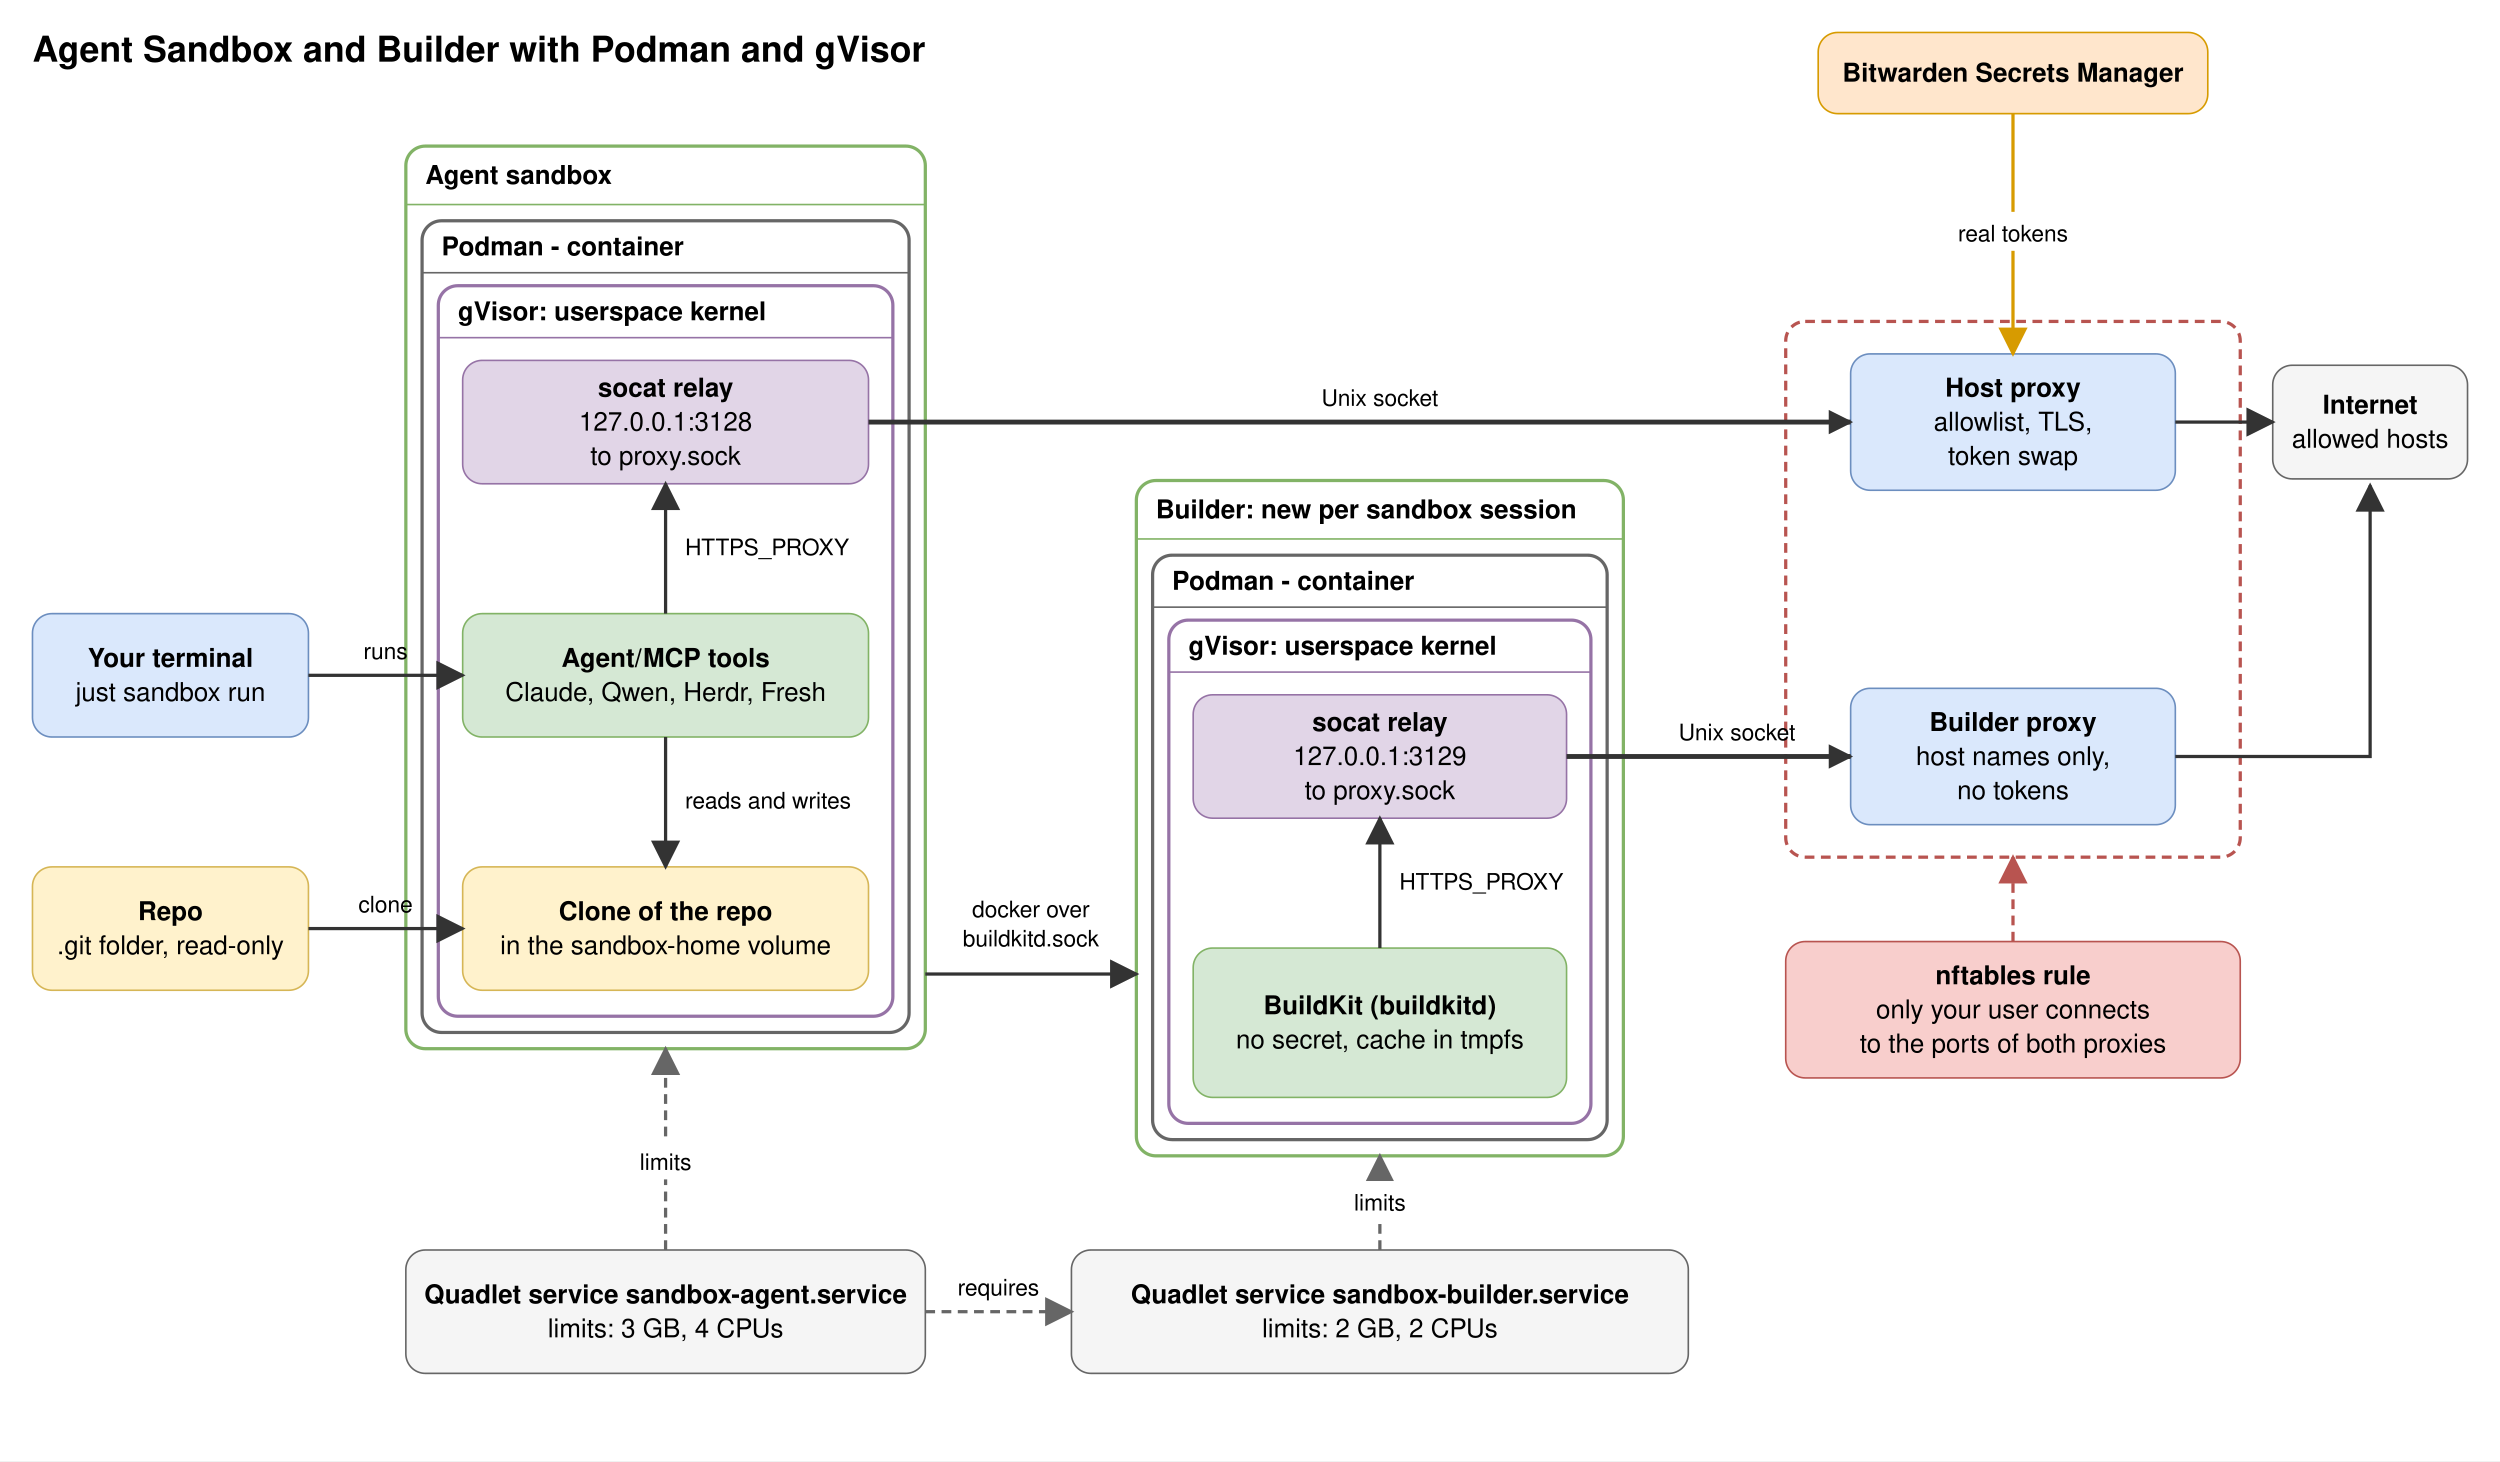
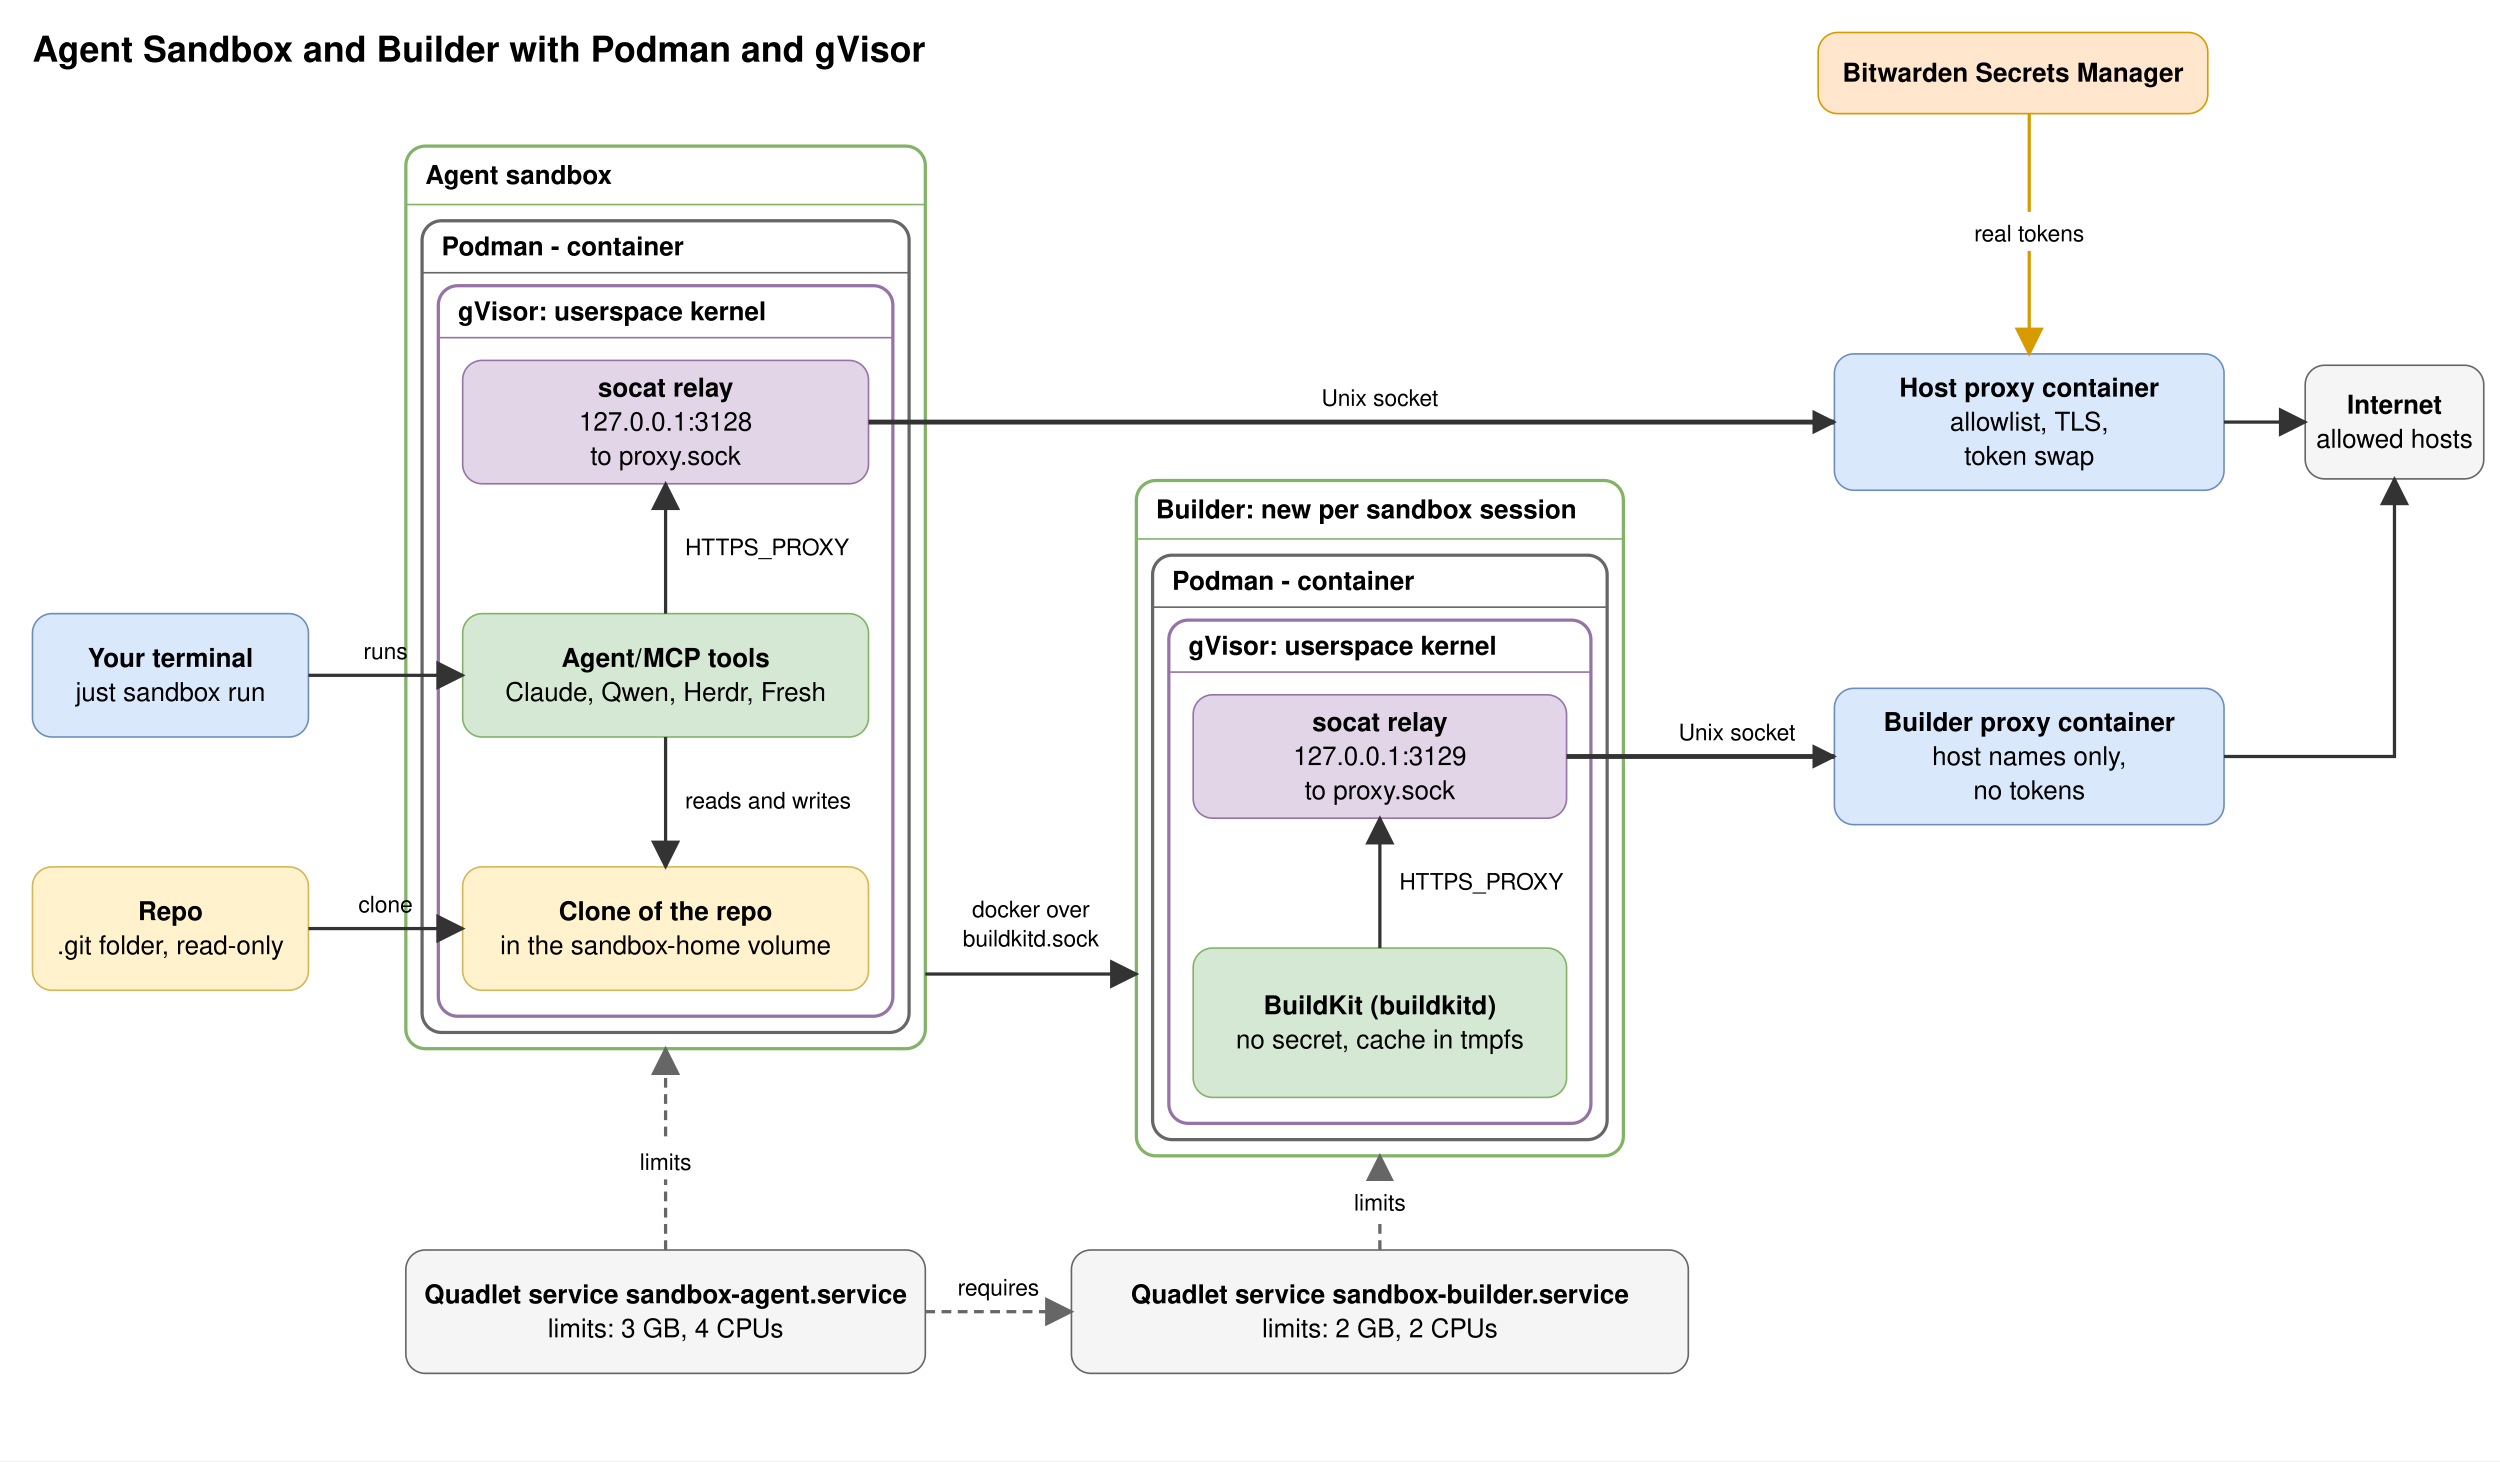
<svg xmlns="http://www.w3.org/2000/svg" version="1.1" width="1540" height="900" viewBox="0 0 1540 900" font-family="Helvetica, Arial, sans-serif">
  <defs>
    <marker id="a" viewBox="0 0 10 10" refX="9" refY="5" markerWidth="9" markerHeight="9" orient="auto">
      <path d="M0,0 L10,5 L0,10 z" fill="#333333" />
    </marker>
    <marker id="b" viewBox="0 0 10 10" refX="9" refY="5" markerWidth="5" markerHeight="5" orient="auto">
      <path d="M0,0 L10,5 L0,10 z" fill="#333333" />
    </marker>
    <marker id="o" viewBox="0 0 10 10" refX="9" refY="5" markerWidth="9" markerHeight="9" orient="auto">
      <path d="M0,0 L10,5 L0,10 z" fill="#d79b00" />
    </marker>
    <marker id="r" viewBox="0 0 10 10" refX="9" refY="5" markerWidth="9" markerHeight="9" orient="auto">
      <path d="M0,0 L10,5 L0,10 z" fill="#b85450" />
    </marker>
    <marker id="g" viewBox="0 0 10 10" refX="9" refY="5" markerWidth="9" markerHeight="9" orient="auto">
      <path d="M0,0 L10,5 L0,10 z" fill="#666666" />
    </marker>
  </defs>
  <rect x="0" y="0" width="1540" height="900" fill="#ffffff" />
  <text x="20" y="38" font-size="22" font-weight="bold" fill="#000000">Agent Sandbox and Builder with Podman and gVisor</text>
  <rect x="20" y="378" width="170" height="76" rx="12" fill="#dae8fc" stroke="#6c8ebf" stroke-width="1" />
  <g font-size="16" text-anchor="middle" fill="#000000">
    <text x="105" y="410.8" font-weight="bold">Your terminal</text>
    <text x="105" y="431.8">just sandbox run</text>
  </g>
  <rect x="20" y="534" width="170" height="76" rx="12" fill="#fff2cc" stroke="#d6b656" stroke-width="1" />
  <g font-size="16" text-anchor="middle" fill="#000000">
    <text x="105" y="566.8" font-weight="bold">Repo</text>
    <text x="105" y="587.8">.git folder, read-only</text>
  </g>
  <rect x="250" y="90" width="320" height="556" rx="12" fill="#ffffff" stroke="#82b366" stroke-width="2" />
  <line x1="250" y1="126" x2="570" y2="126" stroke="#82b366" stroke-width="1" />
  <g font-size="16" text-anchor="start" fill="#000000" font-weight="bold">
    <text x="262" y="113.3">Agent sandbox</text>
  </g>
  <rect x="260" y="136" width="300" height="500" rx="12" fill="#ffffff" stroke="#666666" stroke-width="2" />
  <line x1="260" y1="168" x2="560" y2="168" stroke="#666666" stroke-width="1" />
  <g font-size="16" text-anchor="start" fill="#000000" font-weight="bold">
    <text x="272" y="157.3">Podman - container</text>
  </g>
  <rect x="270" y="176" width="280" height="450" rx="12" fill="#ffffff" stroke="#9673a6" stroke-width="2" />
  <line x1="270" y1="208" x2="550" y2="208" stroke="#9673a6" stroke-width="1" />
  <g font-size="16" text-anchor="start" fill="#000000" font-weight="bold">
    <text x="282" y="197.3">gVisor: userspace kernel</text>
  </g>
  <rect x="285" y="222" width="250" height="76" rx="12" fill="#e1d5e7" stroke="#9673a6" stroke-width="1" />
  <g font-size="16" text-anchor="middle" fill="#000000">
    <text x="410" y="244.3" font-weight="bold">socat relay</text>
    <text x="410" y="265.3">127.0.0.1:3128</text>
    <text x="410" y="286.3">to proxy.sock</text>
  </g>
  <rect x="285" y="378" width="250" height="76" rx="12" fill="#d5e8d4" stroke="#82b366" stroke-width="1" />
  <g font-size="16" text-anchor="middle" fill="#000000">
    <text x="410" y="410.8" font-weight="bold">Agent/MCP tools</text>
    <text x="410" y="431.8">Claude, Qwen, Herdr, Fresh</text>
  </g>
  <rect x="285" y="534" width="250" height="76" rx="12" fill="#fff2cc" stroke="#d6b656" stroke-width="1" />
  <g font-size="16" text-anchor="middle" fill="#000000">
    <text x="410" y="566.8" font-weight="bold">Clone of the repo</text>
    <text x="410" y="587.8">in the sandbox-home volume</text>
  </g>
  <rect x="250" y="770" width="320" height="76" rx="12" fill="#f5f5f5" stroke="#666666" stroke-width="1" />
  <g font-size="16" text-anchor="middle" fill="#000000">
    <text x="410" y="802.8" font-weight="bold">Quadlet service sandbox-agent.service</text>
    <text x="410" y="823.8">limits: 3 GB, 4 CPUs</text>
  </g>
  <rect x="700" y="296" width="300" height="416" rx="12" fill="#ffffff" stroke="#82b366" stroke-width="2" />
  <line x1="700" y1="332" x2="1000" y2="332" stroke="#82b366" stroke-width="1" />
  <g font-size="16" text-anchor="start" fill="#000000" font-weight="bold">
    <text x="712" y="319.3">Builder: new per sandbox session</text>
  </g>
  <rect x="710" y="342" width="280" height="360" rx="12" fill="#ffffff" stroke="#666666" stroke-width="2" />
  <line x1="710" y1="374" x2="990" y2="374" stroke="#666666" stroke-width="1" />
  <g font-size="16" text-anchor="start" fill="#000000" font-weight="bold">
    <text x="722" y="363.3">Podman - container</text>
  </g>
  <rect x="720" y="382" width="260" height="310" rx="12" fill="#ffffff" stroke="#9673a6" stroke-width="2" />
  <line x1="720" y1="414" x2="980" y2="414" stroke="#9673a6" stroke-width="1" />
  <g font-size="16" text-anchor="start" fill="#000000" font-weight="bold">
    <text x="732" y="403.3">gVisor: userspace kernel</text>
  </g>
  <rect x="735" y="428" width="230" height="76" rx="12" fill="#e1d5e7" stroke="#9673a6" stroke-width="1" />
  <g font-size="16" text-anchor="middle" fill="#000000">
    <text x="850" y="450.3" font-weight="bold">socat relay</text>
    <text x="850" y="471.3">127.0.0.1:3129</text>
    <text x="850" y="492.3">to proxy.sock</text>
  </g>
  <rect x="735" y="584" width="230" height="92" rx="12" fill="#d5e8d4" stroke="#82b366" stroke-width="1" />
  <g font-size="16" text-anchor="middle" fill="#000000">
    <text x="850" y="624.8" font-weight="bold">BuildKit (buildkitd)</text>
    <text x="850" y="645.8">no secret, cache in tmpfs</text>
  </g>
  <rect x="660" y="770" width="380" height="76" rx="12" fill="#f5f5f5" stroke="#666666" stroke-width="1" />
  <g font-size="16" text-anchor="middle" fill="#000000">
    <text x="850" y="802.8" font-weight="bold">Quadlet service sandbox-builder.service</text>
    <text x="850" y="823.8">limits: 2 GB, 2 CPUs</text>
  </g>
  <rect x="1120" y="20" width="240" height="50" rx="12" fill="#ffe6cc" stroke="#d79b00" stroke-width="1" />
  <g font-size="16" text-anchor="middle" fill="#000000">
    <text x="1240" y="50.3" font-weight="bold">Bitwarden Secrets Manager</text>
  </g>
-   <rect x="1100" y="198" width="280" height="330" rx="12" fill="none" stroke="#b85450" stroke-width="2" stroke-dasharray="6,4" />
-   <rect x="1140" y="218" width="200" height="84" rx="12" fill="#dae8fc" stroke="#6c8ebf" stroke-width="1" />
+   <rect x="1130" y="218" width="240" height="84" rx="12" fill="#dae8fc" stroke="#6c8ebf" stroke-width="1" />
  <g font-size="16" text-anchor="middle" fill="#000000">
-     <text x="1240" y="244.3" font-weight="bold">Host proxy</text>
-     <text x="1240" y="265.3">allowlist, TLS,</text>
-     <text x="1240" y="286.3">token swap</text>
+     <text x="1250" y="244.3" font-weight="bold">Host proxy container</text>
+     <text x="1250" y="265.3">allowlist, TLS,</text>
+     <text x="1250" y="286.3">token swap</text>
  </g>
-   <rect x="1140" y="424" width="200" height="84" rx="12" fill="#dae8fc" stroke="#6c8ebf" stroke-width="1" />
+   <rect x="1130" y="424" width="240" height="84" rx="12" fill="#dae8fc" stroke="#6c8ebf" stroke-width="1" />
  <g font-size="16" text-anchor="middle" fill="#000000">
-     <text x="1240" y="450.3" font-weight="bold">Builder proxy</text>
-     <text x="1240" y="471.3">host names only,</text>
-     <text x="1240" y="492.3">no tokens</text>
+     <text x="1250" y="450.3" font-weight="bold">Builder proxy container</text>
+     <text x="1250" y="471.3">host names only,</text>
+     <text x="1250" y="492.3">no tokens</text>
  </g>
-   <rect x="1100" y="580" width="280" height="84" rx="12" fill="#f8cecc" stroke="#b85450" stroke-width="1" />
+   <rect x="1420" y="225" width="110" height="70" rx="12" fill="#f5f5f5" stroke="#666666" stroke-width="1" />
  <g font-size="16" text-anchor="middle" fill="#000000">
-     <text x="1240" y="606.3" font-weight="bold">nftables rule</text>
-     <text x="1240" y="627.3">only your user connects</text>
-     <text x="1240" y="648.3">to the ports of both proxies</text>
-   </g>
-   <rect x="1400" y="225" width="120" height="70" rx="12" fill="#f5f5f5" stroke="#666666" stroke-width="1" />
-   <g font-size="16" text-anchor="middle" fill="#000000">
-     <text x="1460" y="254.8" font-weight="bold">Internet</text>
-     <text x="1460" y="275.8">allowed hosts</text>
+     <text x="1475" y="254.8" font-weight="bold">Internet</text>
+     <text x="1475" y="275.8">allowed hosts</text>
  </g>
  <path d="M190,416 L285,416" fill="none" stroke="#333333" stroke-width="2" marker-end="url(#a)" />
  <path d="M190,572 L285,572" fill="none" stroke="#333333" stroke-width="2" marker-end="url(#a)" />
-   <path d="M535,260 L1140,260" fill="none" stroke="#333333" stroke-width="3" marker-end="url(#b)" />
-   <path d="M1340,260 L1400,260" fill="none" stroke="#333333" stroke-width="2" marker-end="url(#a)" />
-   <path d="M1240,70 L1240,218" fill="none" stroke="#d79b00" stroke-width="2" marker-end="url(#o)" />
+   <path d="M535,260 L1130,260" fill="none" stroke="#333333" stroke-width="3" marker-end="url(#b)" />
+   <path d="M1370,260 L1420,260" fill="none" stroke="#333333" stroke-width="2" marker-end="url(#a)" />
+   <path d="M1250,70 L1250,218" fill="none" stroke="#d79b00" stroke-width="2" marker-end="url(#o)" />
  <path d="M410,454 L410,534" fill="none" stroke="#333333" stroke-width="2" marker-end="url(#a)" />
  <path d="M410,378 L410,298" fill="none" stroke="#333333" stroke-width="2" marker-end="url(#a)" />
-   <path d="M1240,580 L1240,528" fill="none" stroke="#b85450" stroke-width="2" stroke-dasharray="6,4" marker-end="url(#r)" />
  <path d="M410,770 L410,646" fill="none" stroke="#666666" stroke-width="2" stroke-dasharray="6,4" marker-end="url(#g)" />
  <path d="M570,600 L700,600" fill="none" stroke="#333333" stroke-width="2" marker-end="url(#a)" />
  <path d="M850,770 L850,712" fill="none" stroke="#666666" stroke-width="2" stroke-dasharray="6,4" marker-end="url(#g)" />
  <path d="M570,808 L660,808" fill="none" stroke="#666666" stroke-width="2" stroke-dasharray="6,4" marker-end="url(#g)" />
-   <path d="M965,466 L1140,466" fill="none" stroke="#333333" stroke-width="3" marker-end="url(#b)" />
-   <path d="M1340,466 L1460,466 L1460,299" fill="none" stroke="#333333" stroke-width="2" marker-end="url(#a)" />
+   <path d="M965,466 L1130,466" fill="none" stroke="#333333" stroke-width="3" marker-end="url(#b)" />
+   <path d="M1370,466 L1475,466 L1475,295" fill="none" stroke="#333333" stroke-width="2" marker-end="url(#a)" />
  <path d="M850,584 L850,504" fill="none" stroke="#333333" stroke-width="2" marker-end="url(#a)" />
  <text x="237.5" y="406" font-size="14" text-anchor="middle" fill="#000000">runs</text>
  <text x="237.5" y="562" font-size="14" text-anchor="middle" fill="#000000">clone</text>
  <text x="850" y="250" font-size="14" text-anchor="middle" fill="#000000">Unix socket</text>
-   <rect x="1191.2" y="130.5" width="97.6" height="24" fill="#ffffff" />
+   <rect x="1201.2" y="130.5" width="97.6" height="24" fill="#ffffff" />
  <g font-size="14" text-anchor="middle" fill="#000000">
-     <text x="1240" y="148.7">real tokens</text>
+     <text x="1250" y="148.7">real tokens</text>
  </g>
  <text x="422" y="498" font-size="14" text-anchor="start" fill="#000000">reads and writes</text>
  <text x="422" y="342" font-size="14" text-anchor="start" fill="#000000">HTTPS_PROXY</text>
  <rect x="361.2" y="702.5" width="72" height="24" fill="#ffffff" />
  <g font-size="14" text-anchor="middle" fill="#000000">
    <text x="410" y="720.7">limits</text>
  </g>
  <text x="635" y="565" font-size="14" text-anchor="middle" fill="#000000">docker over</text>
  <text x="635" y="583" font-size="14" text-anchor="middle" fill="#000000">buildkitd.sock</text>
  <rect x="801.2" y="727.5" width="72" height="24" fill="#ffffff" />
  <g font-size="14" text-anchor="middle" fill="#000000">
    <text x="850" y="745.7">limits</text>
  </g>
  <text x="615" y="798" font-size="14" text-anchor="middle" fill="#000000">requires</text>
  <text x="1070" y="456" font-size="14" text-anchor="middle" fill="#000000">Unix socket</text>
  <text x="862" y="548" font-size="14" text-anchor="start" fill="#000000">HTTPS_PROXY</text>
</svg>
